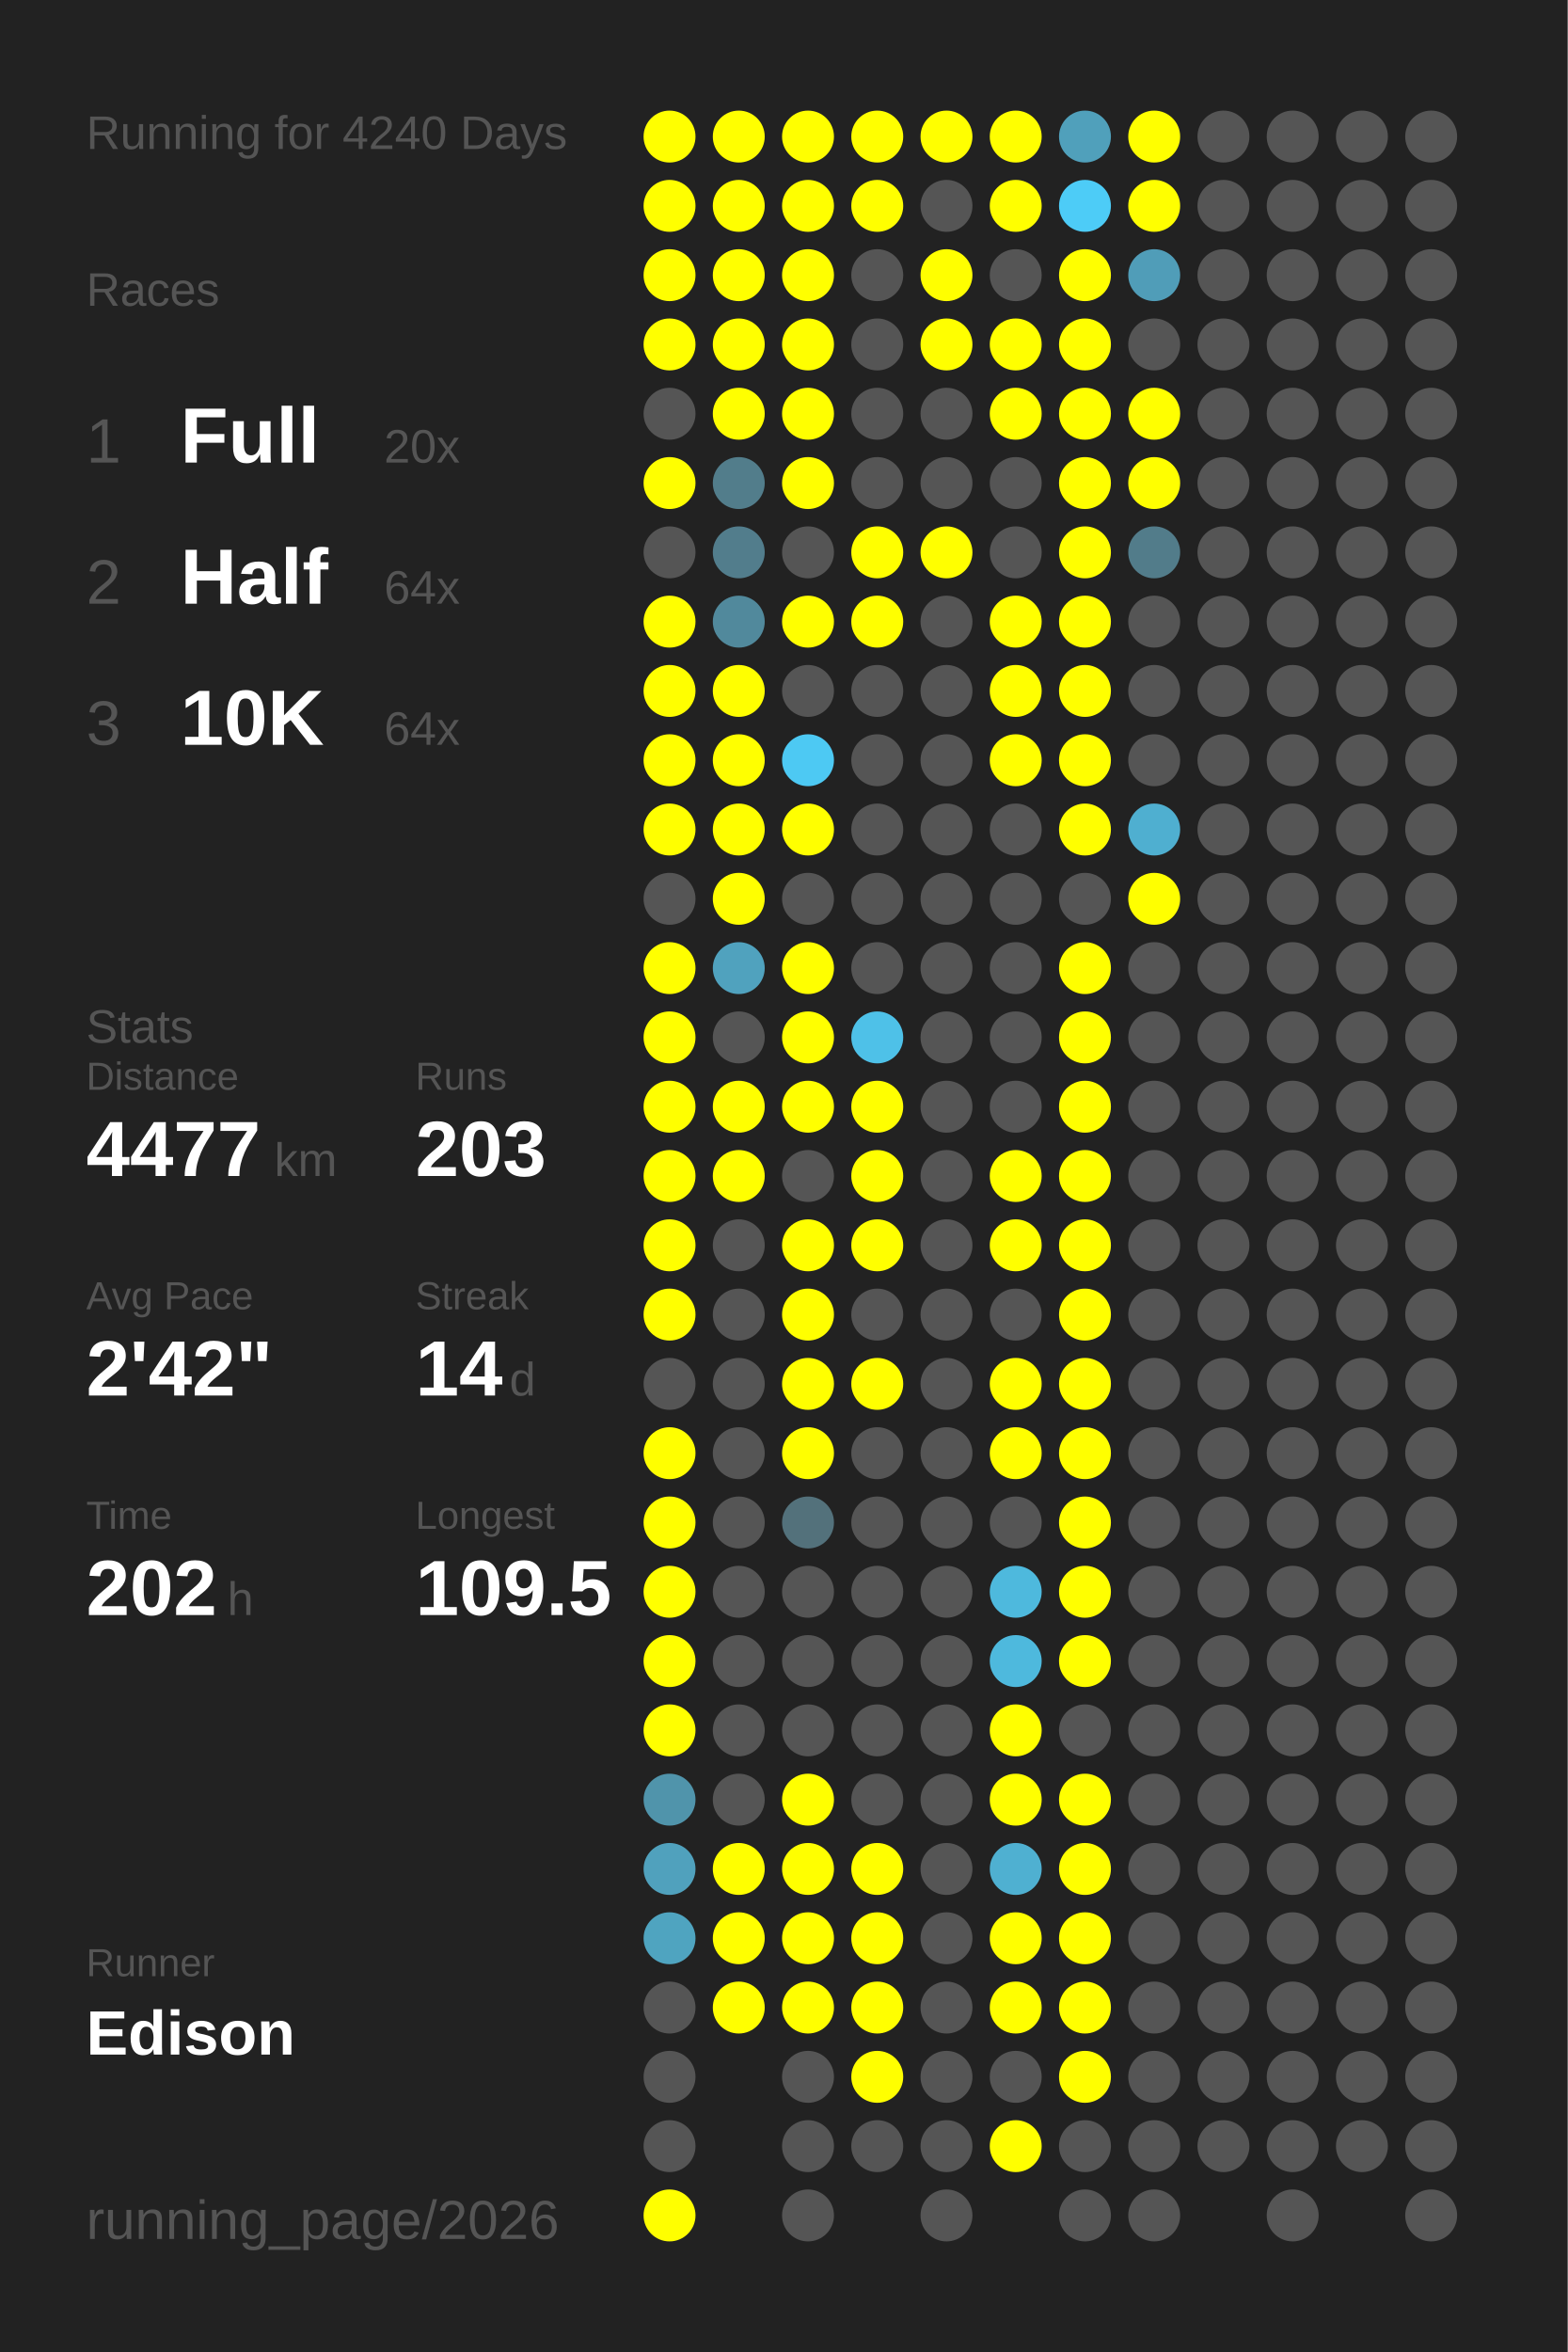
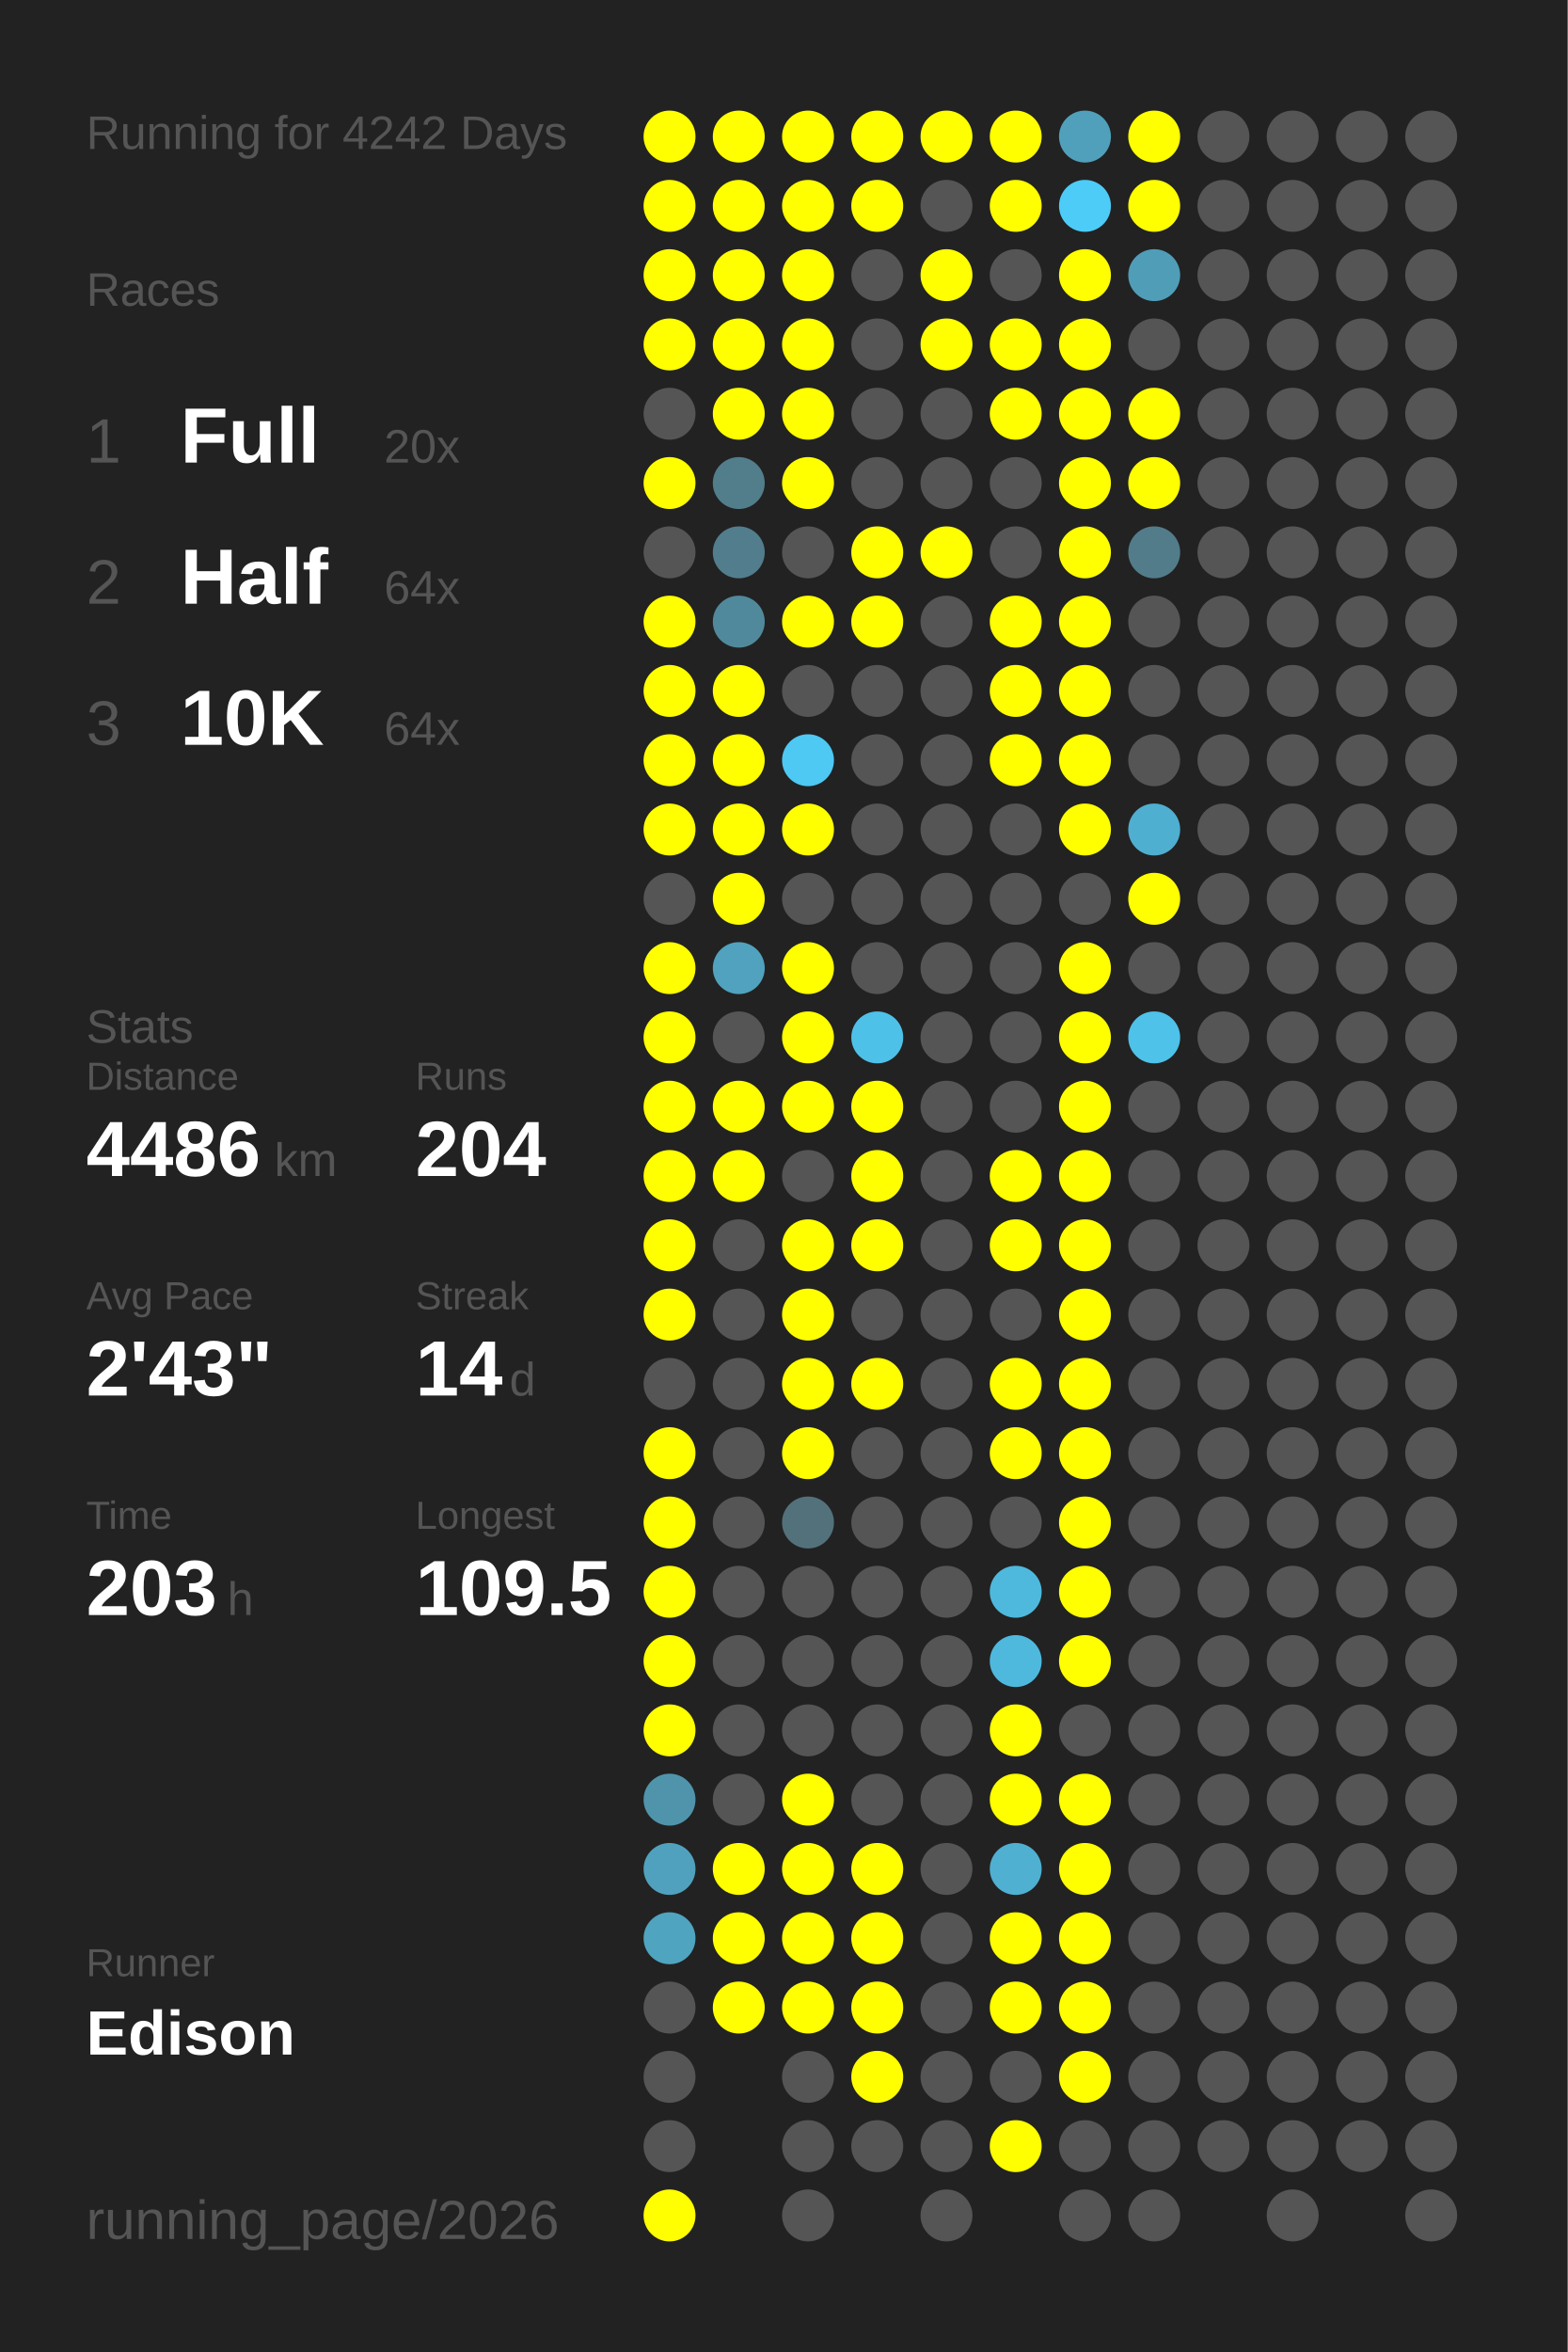
<svg xmlns="http://www.w3.org/2000/svg" baseProfile="full" height="300mm" version="1.1" viewBox="0,0,200,300" width="200mm">
  <defs />
  <rect fill="#222222" height="300" width="200" x="0" y="0" />
-   <text fill="#555555" style="font-size:6px; font-family:Arial;" x="11" y="19">Running for 4240 Days</text>
+   <text fill="#555555" style="font-size:6px; font-family:Arial;" x="11" y="19">Running for 4242 Days</text>
  <text fill="#555555" style="font-size:6px; font-family:Arial;" x="11" y="39">Races</text>
  <text fill="#555555" style="font-size:8px; font-family:Arial;" x="11" y="59">1</text>
  <text fill="#FFFFFF" style="font-size:10px; font-family:Arial; font-weight:bold;" x="23" y="59">Full</text>
  <text fill="#555555" style="font-size:6px; font-family:Arial;" x="49" y="59">20x</text>
  <text fill="#555555" style="font-size:8px; font-family:Arial;" x="11" y="77">2</text>
  <text fill="#FFFFFF" style="font-size:10px; font-family:Arial; font-weight:bold;" x="23" y="77">Half</text>
  <text fill="#555555" style="font-size:6px; font-family:Arial;" x="49" y="77">64x</text>
  <text fill="#555555" style="font-size:8px; font-family:Arial;" x="11" y="95">3</text>
  <text fill="#FFFFFF" style="font-size:10px; font-family:Arial; font-weight:bold;" x="23" y="95">10K</text>
  <text fill="#555555" style="font-size:6px; font-family:Arial;" x="49" y="95">64x</text>
  <text fill="#555555" style="font-size:6px; font-family:Arial;" x="11" y="133">Stats</text>
  <text fill="#555555" style="font-size:5px; font-family:Arial;" x="11" y="139">Distance</text>
-   <text fill="#FFFFFF" style="font-size:10px; font-family:Arial; font-weight:bold;" x="11" y="150">4477</text>
+   <text fill="#FFFFFF" style="font-size:10px; font-family:Arial; font-weight:bold;" x="11" y="150">4486</text>
  <text fill="#555555" style="font-size:6px; font-family:Arial;" x="35" y="150">km</text>
  <text fill="#555555" style="font-size:5px; font-family:Arial;" x="53" y="139">Runs</text>
-   <text fill="#FFFFFF" style="font-size:10px; font-family:Arial; font-weight:bold;" x="53" y="150">203</text>
+   <text fill="#FFFFFF" style="font-size:10px; font-family:Arial; font-weight:bold;" x="53" y="150">204</text>
  <text fill="#555555" style="font-size:5px; font-family:Arial;" x="11" y="167">Avg Pace</text>
-   <text fill="#FFFFFF" style="font-size:10px; font-family:Arial; font-weight:bold;" x="11" y="178">2'42"</text>
+   <text fill="#FFFFFF" style="font-size:10px; font-family:Arial; font-weight:bold;" x="11" y="178">2'43"</text>
  <text fill="#555555" style="font-size:5px; font-family:Arial;" x="53" y="167">Streak</text>
  <text fill="#FFFFFF" style="font-size:10px; font-family:Arial; font-weight:bold;" x="53" y="178">14</text>
  <text fill="#555555" style="font-size:6px; font-family:Arial;" x="65" y="178">d</text>
  <text fill="#555555" style="font-size:5px; font-family:Arial;" x="11" y="195">Time</text>
-   <text fill="#FFFFFF" style="font-size:10px; font-family:Arial; font-weight:bold;" x="11" y="206">202</text>
+   <text fill="#FFFFFF" style="font-size:10px; font-family:Arial; font-weight:bold;" x="11" y="206">203</text>
  <text fill="#555555" style="font-size:6px; font-family:Arial;" x="29" y="206">h</text>
  <text fill="#555555" style="font-size:5px; font-family:Arial;" x="53" y="195">Longest</text>
  <text fill="#FFFFFF" style="font-size:10px; font-family:Arial; font-weight:bold;" x="53" y="206">109.5</text>
  <text fill="#555555" style="font-size:5px; font-family:Arial;" x="11" y="252.065">Runner</text>
  <text fill="#FFFFFF" style="font-size:8px; font-family:Arial; font-weight:bold;" x="11" y="262.065">Edison</text>
  <text fill="#555555" style="font-size:7px; font-family:Arial;" x="11" y="285.581">running_page/2026</text>
  <circle cx="85.417" cy="17.419" fill="#FFFF00" r="3.312" />
  <circle cx="85.417" cy="26.258" fill="#FFFF00" r="3.312" />
  <circle cx="85.417" cy="35.097" fill="#FFFF00" r="3.312" />
  <circle cx="85.417" cy="43.935" fill="#FFFF00" r="3.312" />
  <circle cx="85.417" cy="52.774" fill="#555555" r="3.312" />
  <circle cx="85.417" cy="61.613" fill="#FFFF00" r="3.312" />
  <circle cx="85.417" cy="70.452" fill="#555555" r="3.312" />
  <circle cx="85.417" cy="79.29" fill="#FFFF00" r="3.312" />
  <circle cx="85.417" cy="88.129" fill="#FFFF00" r="3.312" />
  <circle cx="85.417" cy="96.968" fill="#FFFF00" r="3.312" />
  <circle cx="85.417" cy="105.806" fill="#FFFF00" r="3.312" />
  <circle cx="85.417" cy="114.645" fill="#555555" r="3.312" />
  <circle cx="85.417" cy="123.484" fill="#FFFF00" r="3.312" />
  <circle cx="85.417" cy="132.323" fill="#FFFF00" r="3.312" />
  <circle cx="85.417" cy="141.161" fill="#FFFF00" r="3.312" />
  <circle cx="85.417" cy="150" fill="#FFFF00" r="3.312" />
  <circle cx="85.417" cy="158.839" fill="#FFFF00" r="3.312" />
  <circle cx="85.417" cy="167.677" fill="#FFFF00" r="3.312" />
  <circle cx="85.417" cy="176.516" fill="#555555" r="3.312" />
  <circle cx="85.417" cy="185.355" fill="#FFFF00" r="3.312" />
  <circle cx="85.417" cy="194.194" fill="#FFFF00" r="3.312" />
  <circle cx="85.417" cy="203.032" fill="#FFFF00" r="3.312" />
  <circle cx="85.417" cy="211.871" fill="#FFFF00" r="3.312" />
  <circle cx="85.417" cy="220.71" fill="#FFFF00" r="3.312" />
  <circle cx="85.417" cy="229.548" fill="#5094ab" r="3.312" />
  <circle cx="85.417" cy="238.387" fill="#50a1bd" r="3.312" />
  <circle cx="85.417" cy="247.226" fill="#4fa4c0" r="3.312" />
  <circle cx="85.417" cy="256.065" fill="#555555" r="3.312" />
  <circle cx="85.417" cy="264.903" fill="#555555" r="3.312" />
  <circle cx="85.417" cy="273.742" fill="#555555" r="3.312" />
  <circle cx="85.417" cy="282.581" fill="#FFFF00" r="3.312" />
  <circle cx="94.25" cy="17.419" fill="#FFFF00" r="3.312" />
  <circle cx="94.25" cy="26.258" fill="#FFFF00" r="3.312" />
  <circle cx="94.25" cy="35.097" fill="#FFFF00" r="3.312" />
  <circle cx="94.25" cy="43.935" fill="#FFFF00" r="3.312" />
  <circle cx="94.25" cy="52.774" fill="#FFFF00" r="3.312" />
  <circle cx="94.25" cy="61.613" fill="#527d8b" r="3.312" />
  <circle cx="94.25" cy="70.452" fill="#527d8c" r="3.312" />
  <circle cx="94.25" cy="79.29" fill="#51899c" r="3.312" />
  <circle cx="94.25" cy="88.129" fill="#FFFF00" r="3.312" />
  <circle cx="94.25" cy="96.968" fill="#FFFF00" r="3.312" />
  <circle cx="94.25" cy="105.806" fill="#FFFF00" r="3.312" />
  <circle cx="94.25" cy="114.645" fill="#FFFF00" r="3.312" />
  <circle cx="94.25" cy="123.484" fill="#50a2be" r="3.312" />
  <circle cx="94.25" cy="132.323" fill="#555555" r="3.312" />
  <circle cx="94.25" cy="141.161" fill="#FFFF00" r="3.312" />
  <circle cx="94.25" cy="150" fill="#FFFF00" r="3.312" />
  <circle cx="94.25" cy="158.839" fill="#555555" r="3.312" />
  <circle cx="94.25" cy="167.677" fill="#555555" r="3.312" />
  <circle cx="94.25" cy="176.516" fill="#555555" r="3.312" />
  <circle cx="94.25" cy="185.355" fill="#555555" r="3.312" />
  <circle cx="94.25" cy="194.194" fill="#555555" r="3.312" />
  <circle cx="94.25" cy="203.032" fill="#555555" r="3.312" />
  <circle cx="94.25" cy="211.871" fill="#555555" r="3.312" />
  <circle cx="94.25" cy="220.71" fill="#555555" r="3.312" />
  <circle cx="94.25" cy="229.548" fill="#555555" r="3.312" />
  <circle cx="94.25" cy="238.387" fill="#FFFF00" r="3.312" />
  <circle cx="94.25" cy="247.226" fill="#FFFF00" r="3.312" />
  <circle cx="94.25" cy="256.065" fill="#FFFF00" r="3.312" />
  <circle cx="103.083" cy="17.419" fill="#FFFF00" r="3.312" />
  <circle cx="103.083" cy="26.258" fill="#FFFF00" r="3.312" />
  <circle cx="103.083" cy="35.097" fill="#FFFF00" r="3.312" />
  <circle cx="103.083" cy="43.935" fill="#FFFF00" r="3.312" />
  <circle cx="103.083" cy="52.774" fill="#FFFF00" r="3.312" />
  <circle cx="103.083" cy="61.613" fill="#FFFF00" r="3.312" />
  <circle cx="103.083" cy="70.452" fill="#555555" r="3.312" />
  <circle cx="103.083" cy="79.29" fill="#FFFF00" r="3.312" />
  <circle cx="103.083" cy="88.129" fill="#555555" r="3.312" />
  <circle cx="103.083" cy="96.968" fill="#4dc9f3" r="3.312" />
  <circle cx="103.083" cy="105.806" fill="#FFFF00" r="3.312" />
  <circle cx="103.083" cy="114.645" fill="#555555" r="3.312" />
  <circle cx="103.083" cy="123.484" fill="#FFFF00" r="3.312" />
  <circle cx="103.083" cy="132.323" fill="#FFFF00" r="3.312" />
  <circle cx="103.083" cy="141.161" fill="#FFFF00" r="3.312" />
  <circle cx="103.083" cy="150" fill="#555555" r="3.312" />
  <circle cx="103.083" cy="158.839" fill="#FFFF00" r="3.312" />
  <circle cx="103.083" cy="167.677" fill="#FFFF00" r="3.312" />
  <circle cx="103.083" cy="176.516" fill="#FFFF00" r="3.312" />
  <circle cx="103.083" cy="185.355" fill="#FFFF00" r="3.312" />
  <circle cx="103.083" cy="194.194" fill="#53717b" r="3.312" />
  <circle cx="103.083" cy="203.032" fill="#555555" r="3.312" />
  <circle cx="103.083" cy="211.871" fill="#555555" r="3.312" />
  <circle cx="103.083" cy="220.71" fill="#555555" r="3.312" />
  <circle cx="103.083" cy="229.548" fill="#FFFF00" r="3.312" />
  <circle cx="103.083" cy="238.387" fill="#FFFF00" r="3.312" />
  <circle cx="103.083" cy="247.226" fill="#FFFF00" r="3.312" />
  <circle cx="103.083" cy="256.065" fill="#FFFF00" r="3.312" />
  <circle cx="103.083" cy="264.903" fill="#555555" r="3.312" />
  <circle cx="103.083" cy="273.742" fill="#555555" r="3.312" />
  <circle cx="103.083" cy="282.581" fill="#555555" r="3.312" />
  <circle cx="111.917" cy="17.419" fill="#FFFF00" r="3.312" />
  <circle cx="111.917" cy="26.258" fill="#FFFF00" r="3.312" />
  <circle cx="111.917" cy="35.097" fill="#555555" r="3.312" />
  <circle cx="111.917" cy="43.935" fill="#555555" r="3.312" />
  <circle cx="111.917" cy="52.774" fill="#555555" r="3.312" />
  <circle cx="111.917" cy="61.613" fill="#555555" r="3.312" />
  <circle cx="111.917" cy="70.452" fill="#FFFF00" r="3.312" />
  <circle cx="111.917" cy="79.29" fill="#FFFF00" r="3.312" />
  <circle cx="111.917" cy="88.129" fill="#555555" r="3.312" />
  <circle cx="111.917" cy="96.968" fill="#555555" r="3.312" />
  <circle cx="111.917" cy="105.806" fill="#555555" r="3.312" />
  <circle cx="111.917" cy="114.645" fill="#555555" r="3.312" />
  <circle cx="111.917" cy="123.484" fill="#555555" r="3.312" />
  <circle cx="111.917" cy="132.323" fill="#4ec1e8" r="3.312" />
  <circle cx="111.917" cy="141.161" fill="#FFFF00" r="3.312" />
  <circle cx="111.917" cy="150" fill="#FFFF00" r="3.312" />
  <circle cx="111.917" cy="158.839" fill="#FFFF00" r="3.312" />
  <circle cx="111.917" cy="167.677" fill="#555555" r="3.312" />
  <circle cx="111.917" cy="176.516" fill="#FFFF00" r="3.312" />
  <circle cx="111.917" cy="185.355" fill="#555555" r="3.312" />
  <circle cx="111.917" cy="194.194" fill="#555555" r="3.312" />
  <circle cx="111.917" cy="203.032" fill="#555555" r="3.312" />
  <circle cx="111.917" cy="211.871" fill="#555555" r="3.312" />
  <circle cx="111.917" cy="220.71" fill="#555555" r="3.312" />
  <circle cx="111.917" cy="229.548" fill="#555555" r="3.312" />
  <circle cx="111.917" cy="238.387" fill="#FFFF00" r="3.312" />
  <circle cx="111.917" cy="247.226" fill="#FFFF00" r="3.312" />
  <circle cx="111.917" cy="256.065" fill="#FFFF00" r="3.312" />
  <circle cx="111.917" cy="264.903" fill="#FFFF00" r="3.312" />
  <circle cx="111.917" cy="273.742" fill="#555555" r="3.312" />
  <circle cx="120.75" cy="17.419" fill="#FFFF00" r="3.312" />
  <circle cx="120.75" cy="26.258" fill="#555555" r="3.312" />
  <circle cx="120.75" cy="35.097" fill="#FFFF00" r="3.312" />
  <circle cx="120.75" cy="43.935" fill="#FFFF00" r="3.312" />
  <circle cx="120.75" cy="52.774" fill="#555555" r="3.312" />
  <circle cx="120.75" cy="61.613" fill="#555555" r="3.312" />
  <circle cx="120.75" cy="70.452" fill="#FFFF00" r="3.312" />
  <circle cx="120.75" cy="79.29" fill="#555555" r="3.312" />
  <circle cx="120.75" cy="88.129" fill="#555555" r="3.312" />
  <circle cx="120.75" cy="96.968" fill="#555555" r="3.312" />
  <circle cx="120.75" cy="105.806" fill="#555555" r="3.312" />
  <circle cx="120.75" cy="114.645" fill="#555555" r="3.312" />
  <circle cx="120.75" cy="123.484" fill="#555555" r="3.312" />
  <circle cx="120.75" cy="132.323" fill="#555555" r="3.312" />
  <circle cx="120.75" cy="141.161" fill="#555555" r="3.312" />
  <circle cx="120.75" cy="150" fill="#555555" r="3.312" />
  <circle cx="120.75" cy="158.839" fill="#555555" r="3.312" />
  <circle cx="120.75" cy="167.677" fill="#555555" r="3.312" />
  <circle cx="120.75" cy="176.516" fill="#555555" r="3.312" />
  <circle cx="120.75" cy="185.355" fill="#555555" r="3.312" />
  <circle cx="120.75" cy="194.194" fill="#555555" r="3.312" />
  <circle cx="120.75" cy="203.032" fill="#555555" r="3.312" />
  <circle cx="120.75" cy="211.871" fill="#555555" r="3.312" />
  <circle cx="120.75" cy="220.71" fill="#555555" r="3.312" />
  <circle cx="120.75" cy="229.548" fill="#555555" r="3.312" />
  <circle cx="120.75" cy="238.387" fill="#555555" r="3.312" />
  <circle cx="120.75" cy="247.226" fill="#555555" r="3.312" />
  <circle cx="120.75" cy="256.065" fill="#555555" r="3.312" />
  <circle cx="120.75" cy="264.903" fill="#555555" r="3.312" />
  <circle cx="120.75" cy="273.742" fill="#555555" r="3.312" />
  <circle cx="120.75" cy="282.581" fill="#555555" r="3.312" />
  <circle cx="129.583" cy="17.419" fill="#FFFF00" r="3.312" />
  <circle cx="129.583" cy="26.258" fill="#FFFF00" r="3.312" />
  <circle cx="129.583" cy="35.097" fill="#555555" r="3.312" />
  <circle cx="129.583" cy="43.935" fill="#FFFF00" r="3.312" />
  <circle cx="129.583" cy="52.774" fill="#FFFF00" r="3.312" />
  <circle cx="129.583" cy="61.613" fill="#555555" r="3.312" />
  <circle cx="129.583" cy="70.452" fill="#555555" r="3.312" />
  <circle cx="129.583" cy="79.29" fill="#FFFF00" r="3.312" />
  <circle cx="129.583" cy="88.129" fill="#FFFF00" r="3.312" />
  <circle cx="129.583" cy="96.968" fill="#FFFF00" r="3.312" />
  <circle cx="129.583" cy="105.806" fill="#555555" r="3.312" />
  <circle cx="129.583" cy="114.645" fill="#555555" r="3.312" />
  <circle cx="129.583" cy="123.484" fill="#555555" r="3.312" />
  <circle cx="129.583" cy="132.323" fill="#555555" r="3.312" />
  <circle cx="129.583" cy="141.161" fill="#555555" r="3.312" />
  <circle cx="129.583" cy="150" fill="#FFFF00" r="3.312" />
  <circle cx="129.583" cy="158.839" fill="#FFFF00" r="3.312" />
  <circle cx="129.583" cy="167.677" fill="#555555" r="3.312" />
  <circle cx="129.583" cy="176.516" fill="#FFFF00" r="3.312" />
  <circle cx="129.583" cy="185.355" fill="#FFFF00" r="3.312" />
  <circle cx="129.583" cy="194.194" fill="#555555" r="3.312" />
  <circle cx="129.583" cy="203.032" fill="#4eb9dd" r="3.312" />
  <circle cx="129.583" cy="211.871" fill="#4eb9dd" r="3.312" />
  <circle cx="129.583" cy="220.71" fill="#FFFF00" r="3.312" />
  <circle cx="129.583" cy="229.548" fill="#FFFF00" r="3.312" />
  <circle cx="129.583" cy="238.387" fill="#4fb0d1" r="3.312" />
  <circle cx="129.583" cy="247.226" fill="#FFFF00" r="3.312" />
  <circle cx="129.583" cy="256.065" fill="#FFFF00" r="3.312" />
  <circle cx="129.583" cy="264.903" fill="#555555" r="3.312" />
  <circle cx="129.583" cy="273.742" fill="#FFFF00" r="3.312" />
  <circle cx="138.417" cy="17.419" fill="#50a0bb" r="3.312" />
  <circle cx="138.417" cy="26.258" fill="#4dccf7" r="3.312" />
  <circle cx="138.417" cy="35.097" fill="#FFFF00" r="3.312" />
  <circle cx="138.417" cy="43.935" fill="#FFFF00" r="3.312" />
  <circle cx="138.417" cy="52.774" fill="#FFFF00" r="3.312" />
  <circle cx="138.417" cy="61.613" fill="#FFFF00" r="3.312" />
  <circle cx="138.417" cy="70.452" fill="#FFFF00" r="3.312" />
  <circle cx="138.417" cy="79.29" fill="#FFFF00" r="3.312" />
  <circle cx="138.417" cy="88.129" fill="#FFFF00" r="3.312" />
  <circle cx="138.417" cy="96.968" fill="#FFFF00" r="3.312" />
  <circle cx="138.417" cy="105.806" fill="#FFFF00" r="3.312" />
  <circle cx="138.417" cy="114.645" fill="#555555" r="3.312" />
  <circle cx="138.417" cy="123.484" fill="#FFFF00" r="3.312" />
  <circle cx="138.417" cy="132.323" fill="#FFFF00" r="3.312" />
  <circle cx="138.417" cy="141.161" fill="#FFFF00" r="3.312" />
  <circle cx="138.417" cy="150" fill="#FFFF00" r="3.312" />
  <circle cx="138.417" cy="158.839" fill="#FFFF00" r="3.312" />
  <circle cx="138.417" cy="167.677" fill="#FFFF00" r="3.312" />
  <circle cx="138.417" cy="176.516" fill="#FFFF00" r="3.312" />
  <circle cx="138.417" cy="185.355" fill="#FFFF00" r="3.312" />
  <circle cx="138.417" cy="194.194" fill="#FFFF00" r="3.312" />
  <circle cx="138.417" cy="203.032" fill="#FFFF00" r="3.312" />
  <circle cx="138.417" cy="211.871" fill="#FFFF00" r="3.312" />
  <circle cx="138.417" cy="220.71" fill="#555555" r="3.312" />
  <circle cx="138.417" cy="229.548" fill="#FFFF00" r="3.312" />
  <circle cx="138.417" cy="238.387" fill="#FFFF00" r="3.312" />
  <circle cx="138.417" cy="247.226" fill="#FFFF00" r="3.312" />
  <circle cx="138.417" cy="256.065" fill="#FFFF00" r="3.312" />
  <circle cx="138.417" cy="264.903" fill="#FFFF00" r="3.312" />
  <circle cx="138.417" cy="273.742" fill="#555555" r="3.312" />
  <circle cx="138.417" cy="282.581" fill="#555555" r="3.312" />
  <circle cx="147.25" cy="17.419" fill="#FFFF00" r="3.312" />
  <circle cx="147.25" cy="26.258" fill="#FFFF00" r="3.312" />
  <circle cx="147.25" cy="35.097" fill="#509db8" r="3.312" />
  <circle cx="147.25" cy="43.935" fill="#555555" r="3.312" />
  <circle cx="147.25" cy="52.774" fill="#FFFF00" r="3.312" />
  <circle cx="147.25" cy="61.613" fill="#FFFF00" r="3.312" />
  <circle cx="147.25" cy="70.452" fill="#527c8a" r="3.312" />
  <circle cx="147.25" cy="79.29" fill="#555555" r="3.312" />
  <circle cx="147.25" cy="88.129" fill="#555555" r="3.312" />
  <circle cx="147.25" cy="96.968" fill="#555555" r="3.312" />
  <circle cx="147.25" cy="105.806" fill="#4fafd0" r="3.312" />
  <circle cx="147.25" cy="114.645" fill="#FFFF00" r="3.312" />
  <circle cx="147.25" cy="123.484" fill="#555555" r="3.312" />
-   <circle cx="147.25" cy="132.323" fill="#555555" r="3.312" />
+   <circle cx="147.25" cy="132.323" fill="#4ec2e9" r="3.312" />
  <circle cx="147.25" cy="141.161" fill="#555555" r="3.312" />
  <circle cx="147.25" cy="150" fill="#555555" r="3.312" />
  <circle cx="147.25" cy="158.839" fill="#555555" r="3.312" />
  <circle cx="147.25" cy="167.677" fill="#555555" r="3.312" />
  <circle cx="147.25" cy="176.516" fill="#555555" r="3.312" />
  <circle cx="147.25" cy="185.355" fill="#555555" r="3.312" />
  <circle cx="147.25" cy="194.194" fill="#555555" r="3.312" />
  <circle cx="147.25" cy="203.032" fill="#555555" r="3.312" />
  <circle cx="147.25" cy="211.871" fill="#555555" r="3.312" />
  <circle cx="147.25" cy="220.71" fill="#555555" r="3.312" />
  <circle cx="147.25" cy="229.548" fill="#555555" r="3.312" />
  <circle cx="147.25" cy="238.387" fill="#555555" r="3.312" />
  <circle cx="147.25" cy="247.226" fill="#555555" r="3.312" />
  <circle cx="147.25" cy="256.065" fill="#555555" r="3.312" />
  <circle cx="147.25" cy="264.903" fill="#555555" r="3.312" />
  <circle cx="147.25" cy="273.742" fill="#555555" r="3.312" />
  <circle cx="147.25" cy="282.581" fill="#555555" r="3.312" />
  <circle cx="156.083" cy="17.419" fill="#555555" r="3.312" />
  <circle cx="156.083" cy="26.258" fill="#555555" r="3.312" />
  <circle cx="156.083" cy="35.097" fill="#555555" r="3.312" />
  <circle cx="156.083" cy="43.935" fill="#555555" r="3.312" />
  <circle cx="156.083" cy="52.774" fill="#555555" r="3.312" />
  <circle cx="156.083" cy="61.613" fill="#555555" r="3.312" />
  <circle cx="156.083" cy="70.452" fill="#555555" r="3.312" />
  <circle cx="156.083" cy="79.29" fill="#555555" r="3.312" />
  <circle cx="156.083" cy="88.129" fill="#555555" r="3.312" />
  <circle cx="156.083" cy="96.968" fill="#555555" r="3.312" />
  <circle cx="156.083" cy="105.806" fill="#555555" r="3.312" />
  <circle cx="156.083" cy="114.645" fill="#555555" r="3.312" />
  <circle cx="156.083" cy="123.484" fill="#555555" r="3.312" />
  <circle cx="156.083" cy="132.323" fill="#555555" r="3.312" />
  <circle cx="156.083" cy="141.161" fill="#555555" r="3.312" />
  <circle cx="156.083" cy="150" fill="#555555" r="3.312" />
  <circle cx="156.083" cy="158.839" fill="#555555" r="3.312" />
  <circle cx="156.083" cy="167.677" fill="#555555" r="3.312" />
  <circle cx="156.083" cy="176.516" fill="#555555" r="3.312" />
  <circle cx="156.083" cy="185.355" fill="#555555" r="3.312" />
  <circle cx="156.083" cy="194.194" fill="#555555" r="3.312" />
  <circle cx="156.083" cy="203.032" fill="#555555" r="3.312" />
  <circle cx="156.083" cy="211.871" fill="#555555" r="3.312" />
  <circle cx="156.083" cy="220.71" fill="#555555" r="3.312" />
  <circle cx="156.083" cy="229.548" fill="#555555" r="3.312" />
  <circle cx="156.083" cy="238.387" fill="#555555" r="3.312" />
  <circle cx="156.083" cy="247.226" fill="#555555" r="3.312" />
  <circle cx="156.083" cy="256.065" fill="#555555" r="3.312" />
  <circle cx="156.083" cy="264.903" fill="#555555" r="3.312" />
  <circle cx="156.083" cy="273.742" fill="#555555" r="3.312" />
  <circle cx="164.917" cy="17.419" fill="#555555" r="3.312" />
  <circle cx="164.917" cy="26.258" fill="#555555" r="3.312" />
  <circle cx="164.917" cy="35.097" fill="#555555" r="3.312" />
  <circle cx="164.917" cy="43.935" fill="#555555" r="3.312" />
  <circle cx="164.917" cy="52.774" fill="#555555" r="3.312" />
  <circle cx="164.917" cy="61.613" fill="#555555" r="3.312" />
  <circle cx="164.917" cy="70.452" fill="#555555" r="3.312" />
  <circle cx="164.917" cy="79.29" fill="#555555" r="3.312" />
  <circle cx="164.917" cy="88.129" fill="#555555" r="3.312" />
  <circle cx="164.917" cy="96.968" fill="#555555" r="3.312" />
  <circle cx="164.917" cy="105.806" fill="#555555" r="3.312" />
  <circle cx="164.917" cy="114.645" fill="#555555" r="3.312" />
  <circle cx="164.917" cy="123.484" fill="#555555" r="3.312" />
  <circle cx="164.917" cy="132.323" fill="#555555" r="3.312" />
  <circle cx="164.917" cy="141.161" fill="#555555" r="3.312" />
  <circle cx="164.917" cy="150" fill="#555555" r="3.312" />
  <circle cx="164.917" cy="158.839" fill="#555555" r="3.312" />
  <circle cx="164.917" cy="167.677" fill="#555555" r="3.312" />
  <circle cx="164.917" cy="176.516" fill="#555555" r="3.312" />
  <circle cx="164.917" cy="185.355" fill="#555555" r="3.312" />
  <circle cx="164.917" cy="194.194" fill="#555555" r="3.312" />
  <circle cx="164.917" cy="203.032" fill="#555555" r="3.312" />
  <circle cx="164.917" cy="211.871" fill="#555555" r="3.312" />
  <circle cx="164.917" cy="220.71" fill="#555555" r="3.312" />
  <circle cx="164.917" cy="229.548" fill="#555555" r="3.312" />
  <circle cx="164.917" cy="238.387" fill="#555555" r="3.312" />
  <circle cx="164.917" cy="247.226" fill="#555555" r="3.312" />
  <circle cx="164.917" cy="256.065" fill="#555555" r="3.312" />
  <circle cx="164.917" cy="264.903" fill="#555555" r="3.312" />
  <circle cx="164.917" cy="273.742" fill="#555555" r="3.312" />
  <circle cx="164.917" cy="282.581" fill="#555555" r="3.312" />
  <circle cx="173.75" cy="17.419" fill="#555555" r="3.312" />
  <circle cx="173.75" cy="26.258" fill="#555555" r="3.312" />
  <circle cx="173.75" cy="35.097" fill="#555555" r="3.312" />
  <circle cx="173.75" cy="43.935" fill="#555555" r="3.312" />
  <circle cx="173.75" cy="52.774" fill="#555555" r="3.312" />
  <circle cx="173.75" cy="61.613" fill="#555555" r="3.312" />
  <circle cx="173.75" cy="70.452" fill="#555555" r="3.312" />
  <circle cx="173.75" cy="79.29" fill="#555555" r="3.312" />
  <circle cx="173.75" cy="88.129" fill="#555555" r="3.312" />
  <circle cx="173.75" cy="96.968" fill="#555555" r="3.312" />
  <circle cx="173.75" cy="105.806" fill="#555555" r="3.312" />
  <circle cx="173.75" cy="114.645" fill="#555555" r="3.312" />
  <circle cx="173.75" cy="123.484" fill="#555555" r="3.312" />
  <circle cx="173.75" cy="132.323" fill="#555555" r="3.312" />
  <circle cx="173.75" cy="141.161" fill="#555555" r="3.312" />
  <circle cx="173.75" cy="150" fill="#555555" r="3.312" />
  <circle cx="173.75" cy="158.839" fill="#555555" r="3.312" />
  <circle cx="173.75" cy="167.677" fill="#555555" r="3.312" />
  <circle cx="173.75" cy="176.516" fill="#555555" r="3.312" />
  <circle cx="173.75" cy="185.355" fill="#555555" r="3.312" />
  <circle cx="173.75" cy="194.194" fill="#555555" r="3.312" />
  <circle cx="173.75" cy="203.032" fill="#555555" r="3.312" />
  <circle cx="173.75" cy="211.871" fill="#555555" r="3.312" />
  <circle cx="173.75" cy="220.71" fill="#555555" r="3.312" />
  <circle cx="173.75" cy="229.548" fill="#555555" r="3.312" />
  <circle cx="173.75" cy="238.387" fill="#555555" r="3.312" />
  <circle cx="173.75" cy="247.226" fill="#555555" r="3.312" />
  <circle cx="173.75" cy="256.065" fill="#555555" r="3.312" />
  <circle cx="173.75" cy="264.903" fill="#555555" r="3.312" />
  <circle cx="173.75" cy="273.742" fill="#555555" r="3.312" />
  <circle cx="182.583" cy="17.419" fill="#555555" r="3.312" />
  <circle cx="182.583" cy="26.258" fill="#555555" r="3.312" />
  <circle cx="182.583" cy="35.097" fill="#555555" r="3.312" />
  <circle cx="182.583" cy="43.935" fill="#555555" r="3.312" />
  <circle cx="182.583" cy="52.774" fill="#555555" r="3.312" />
  <circle cx="182.583" cy="61.613" fill="#555555" r="3.312" />
  <circle cx="182.583" cy="70.452" fill="#555555" r="3.312" />
  <circle cx="182.583" cy="79.29" fill="#555555" r="3.312" />
  <circle cx="182.583" cy="88.129" fill="#555555" r="3.312" />
  <circle cx="182.583" cy="96.968" fill="#555555" r="3.312" />
  <circle cx="182.583" cy="105.806" fill="#555555" r="3.312" />
  <circle cx="182.583" cy="114.645" fill="#555555" r="3.312" />
  <circle cx="182.583" cy="123.484" fill="#555555" r="3.312" />
  <circle cx="182.583" cy="132.323" fill="#555555" r="3.312" />
  <circle cx="182.583" cy="141.161" fill="#555555" r="3.312" />
  <circle cx="182.583" cy="150" fill="#555555" r="3.312" />
  <circle cx="182.583" cy="158.839" fill="#555555" r="3.312" />
  <circle cx="182.583" cy="167.677" fill="#555555" r="3.312" />
  <circle cx="182.583" cy="176.516" fill="#555555" r="3.312" />
  <circle cx="182.583" cy="185.355" fill="#555555" r="3.312" />
  <circle cx="182.583" cy="194.194" fill="#555555" r="3.312" />
  <circle cx="182.583" cy="203.032" fill="#555555" r="3.312" />
  <circle cx="182.583" cy="211.871" fill="#555555" r="3.312" />
  <circle cx="182.583" cy="220.71" fill="#555555" r="3.312" />
  <circle cx="182.583" cy="229.548" fill="#555555" r="3.312" />
  <circle cx="182.583" cy="238.387" fill="#555555" r="3.312" />
  <circle cx="182.583" cy="247.226" fill="#555555" r="3.312" />
  <circle cx="182.583" cy="256.065" fill="#555555" r="3.312" />
  <circle cx="182.583" cy="264.903" fill="#555555" r="3.312" />
  <circle cx="182.583" cy="273.742" fill="#555555" r="3.312" />
  <circle cx="182.583" cy="282.581" fill="#555555" r="3.312" />
</svg>
